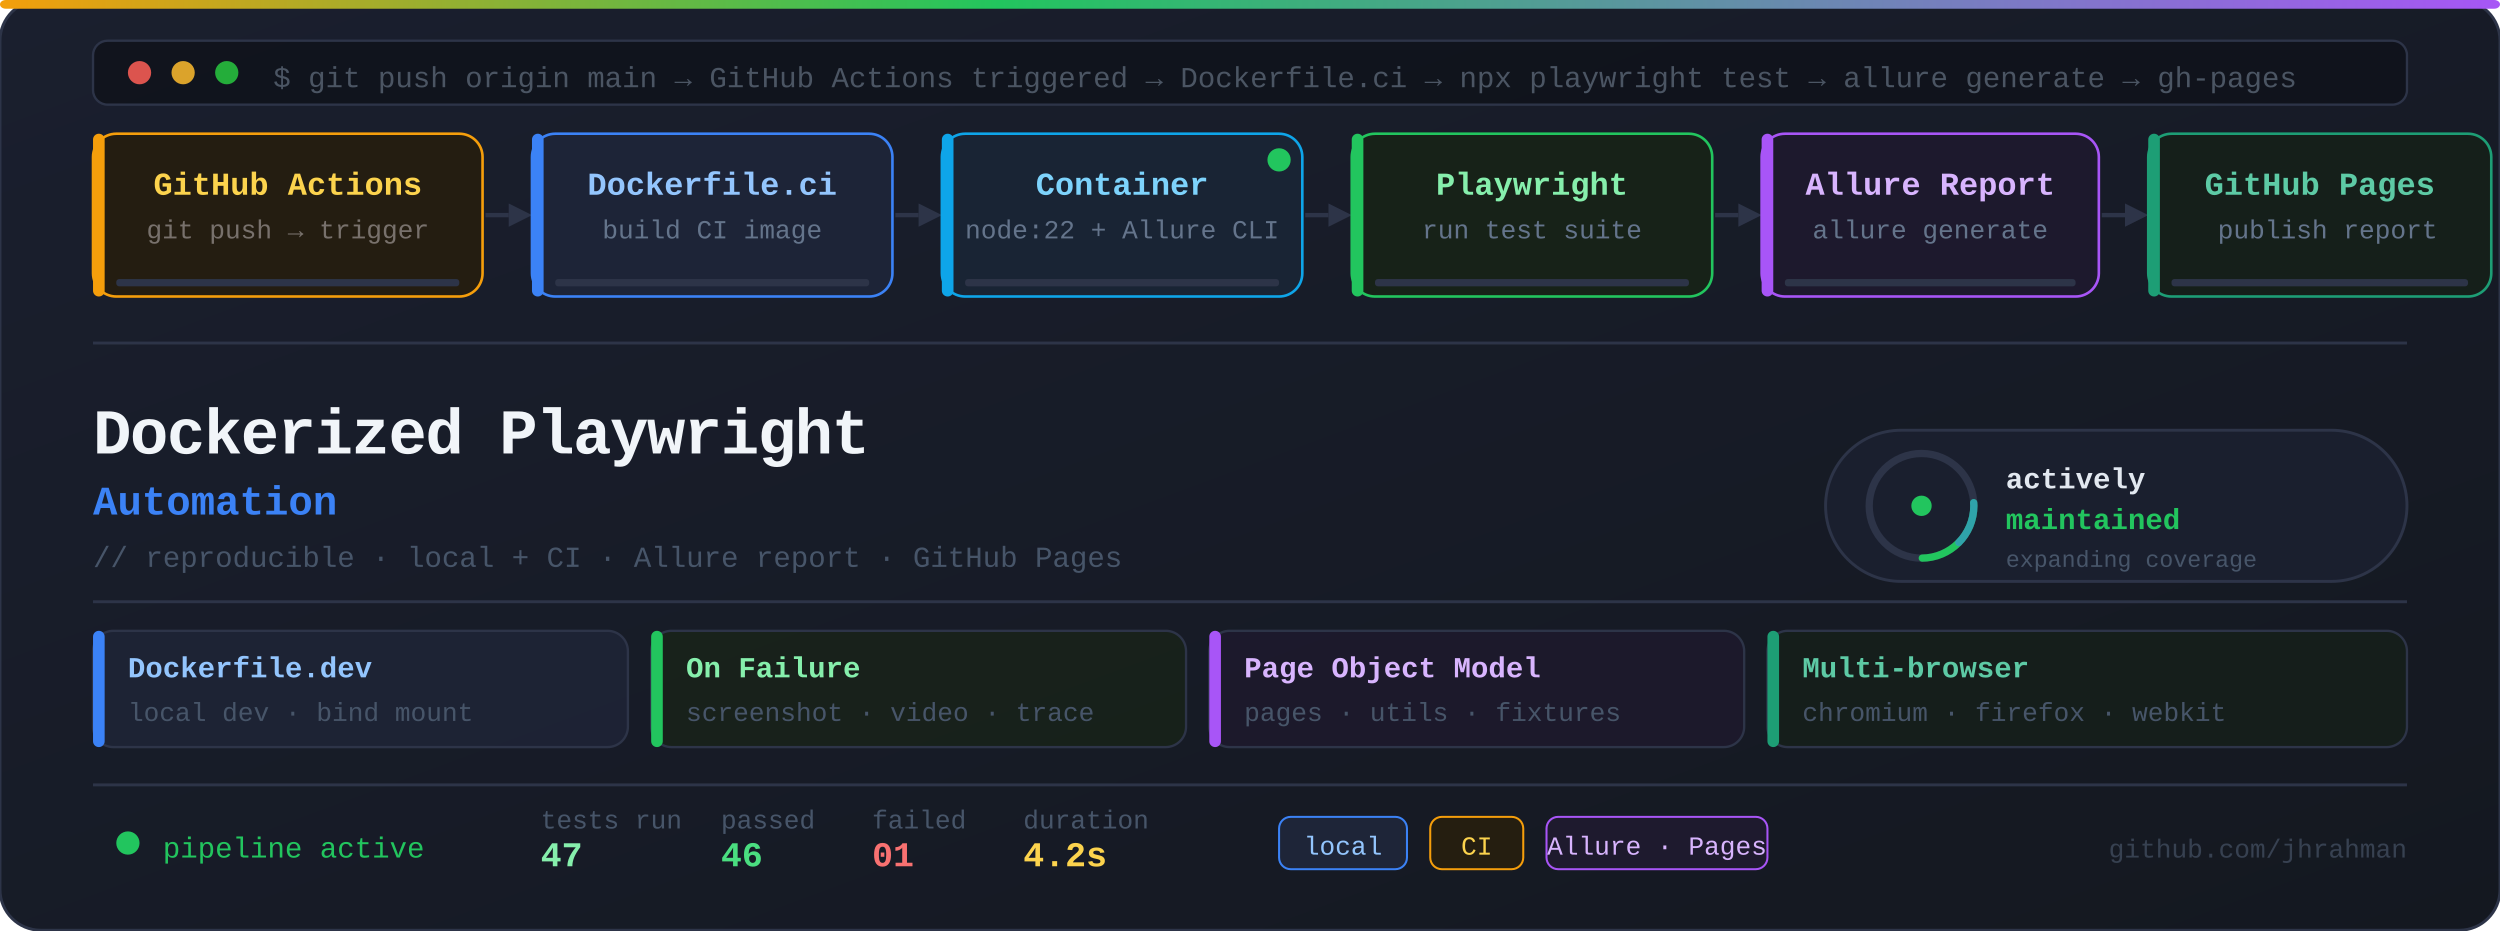
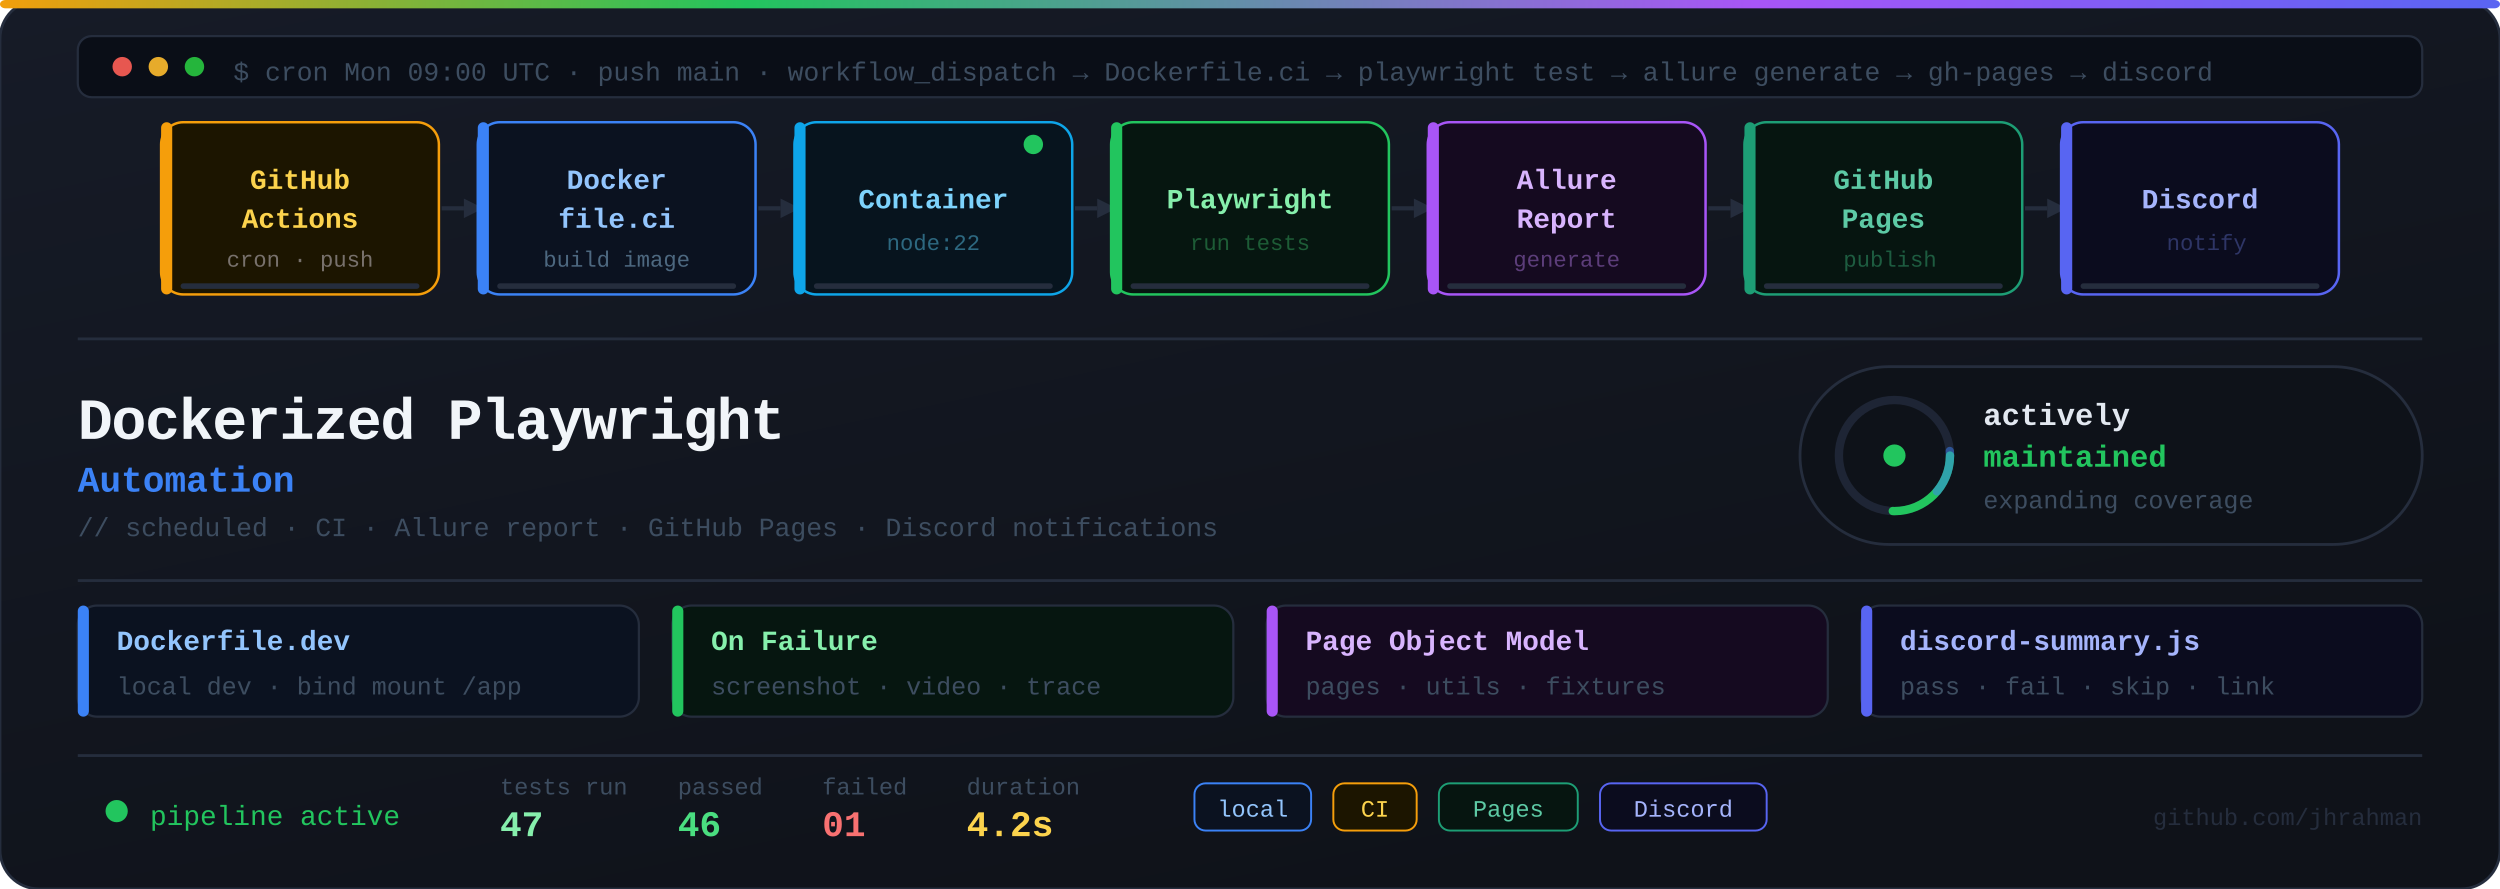
- <svg xmlns="http://www.w3.org/2000/svg" width="100%" viewBox="0 0 860 320" role="img">
+ <svg xmlns="http://www.w3.org/2000/svg" width="100%" viewBox="0 0 900 320" role="img">
  <defs>
-     <linearGradient id="bg" x1="0" y1="0" x2="1" y2="1">
-       <stop offset="0%" stop-color="#1a1f2e" />
-       <stop offset="100%" stop-color="#141820" />
+     <linearGradient id="bg" x1="0" y1="0" x2="0.6" y2="1">
+       <stop offset="0%" stop-color="#161b27" />
+       <stop offset="100%" stop-color="#0f1219" />
    </linearGradient>
-     <linearGradient id="top-stripe" x1="0" y1="0" x2="1" y2="0">
+     <linearGradient id="stripe" x1="0" y1="0" x2="1" y2="0">
      <stop offset="0%" stop-color="#f59e0b" />
-       <stop offset="40%" stop-color="#22c55e" />
-       <stop offset="100%" stop-color="#a855f7" />
+       <stop offset="30%" stop-color="#22c55e" />
+       <stop offset="70%" stop-color="#a855f7" />
+       <stop offset="100%" stop-color="#5865f2" />
    </linearGradient>
  </defs>
-   <rect width="860" height="320" rx="14" fill="url(#bg)" />
-   <rect width="860" height="320" rx="14" fill="none" stroke="#2d3448" stroke-width="1" />
-   <rect x="0" y="0" width="860" height="3" rx="2" fill="url(#top-stripe)" />
-   <rect x="32" y="14" width="796" height="22" rx="5" fill="#0d1117" fill-opacity="0.7" stroke="#2d3448" stroke-width="0.8" />
-   <circle cx="48" cy="25" r="4" fill="#ff5f57" opacity="0.85" />
-   <circle cx="63" cy="25" r="4" fill="#febc2e" opacity="0.85" />
-   <circle cx="78" cy="25" r="4" fill="#28c840" opacity="0.85" />
-   <text x="94" y="30" font-family="'Courier New',monospace" font-size="10" fill="#4b5563">$ git push origin main  →  GitHub Actions triggered  →  Dockerfile.ci  →  npx playwright test  →  allure generate  →  gh-pages</text>
-   <rect x="32" y="46" width="134" height="56" rx="8" fill="#251e10" fill-opacity="0.95" stroke="#f59e0b" stroke-width="0.9" />
-   <rect x="32" y="46" width="4" height="56" rx="2" fill="#f59e0b" />
-   <text x="99" y="67" font-family="'Courier New',monospace" font-size="11" font-weight="700" fill="#fcd34d" text-anchor="middle">GitHub Actions</text>
-   <text x="99" y="82" font-family="'Courier New',monospace" font-size="9" fill="#78716c" text-anchor="middle">git push → trigger</text>
-   <rect x="40" y="96" width="118" height="2.5" rx="1" fill="#2d3448" />
-   <rect x="40" y="96" width="0" height="2.5" rx="1" fill="#f59e0b">
-     <animate attributeName="width" values="0;118;118;0" keyTimes="0;0.20;0.38;1" dur="6s" repeatCount="indefinite" />
+   <rect width="900" height="320" rx="14" fill="url(#bg)" />
+   <rect width="900" height="320" rx="14" fill="none" stroke="#252d3d" stroke-width="1" />
+   <rect x="0" y="0" width="900" height="3" rx="2" fill="url(#stripe)" />
+   <rect x="28" y="13" width="844" height="22" rx="5" fill="#0a0e17" stroke="#252d3d" stroke-width="0.8" />
+   <circle cx="44" cy="24" r="3.5" fill="#ff5f57" opacity="0.9" />
+   <circle cx="57" cy="24" r="3.5" fill="#febc2e" opacity="0.9" />
+   <circle cx="70" cy="24" r="3.5" fill="#28c840" opacity="0.9" />
+   <text x="84" y="29" font-family="'Courier New',monospace" font-size="9.5" fill="#3d4d60">$ cron Mon 09:00 UTC · push main · workflow_dispatch  →  Dockerfile.ci  →  playwright test  →  allure generate  →  gh-pages  →  discord</text>
+   <rect x="58" y="44" width="100" height="62" rx="8" fill="#1c1500" stroke="#f59e0b" stroke-width="0.9" />
+   <rect x="58" y="44" width="4" height="62" rx="2" fill="#f59e0b" />
+   <text x="108" y="68" font-family="'Courier New',monospace" font-size="10" font-weight="700" fill="#fcd34d" text-anchor="middle">GitHub</text>
+   <text x="108" y="82" font-family="'Courier New',monospace" font-size="10" font-weight="700" fill="#fcd34d" text-anchor="middle">Actions</text>
+   <text x="108" y="96" font-family="'Courier New',monospace" font-size="8" fill="#78716c" text-anchor="middle">cron · push</text>
+   <rect x="65" y="102" width="86" height="2" rx="1" fill="#252d3d" />
+   <rect x="65" y="102" width="0" height="2" rx="1" fill="#f59e0b">
+     <animate attributeName="width" values="0;86;86;0" keyTimes="0;0.18;0.32;1" dur="7s" repeatCount="indefinite" />
  </rect>
-   <line x1="167" y1="74" x2="175" y2="74" stroke="#2d3448" stroke-width="1.5" />
-   <polygon points="175,70 183,74 175,78" fill="#2d3448" />
-   <circle r="3" fill="#f59e0b" opacity="0">
-     <animateMotion path="M167,74 L180,74" dur="6s" begin="0.5s" repeatCount="indefinite" />
-     <animate attributeName="opacity" values="0;1;1;0" keyTimes="0;0.05;0.85;1" dur="6s" begin="0.5s" repeatCount="indefinite" />
+   <line x1="159" y1="75" x2="167" y2="75" stroke="#252d3d" stroke-width="1.5" />
+   <polygon points="167,71.5 174,75 167,78.5" fill="#252d3d" />
+   <circle r="2.8" fill="#f59e0b" opacity="0">
+     <animateMotion path="M159,75 L171,75" dur="7s" begin="0.4s" repeatCount="indefinite" />
+     <animate attributeName="opacity" values="0;1;1;0" keyTimes="0;0.04;0.88;1" dur="7s" begin="0.4s" repeatCount="indefinite" />
  </circle>
-   <rect x="183" y="46" width="124" height="56" rx="8" fill="#1e2538" fill-opacity="0.95" stroke="#3b82f6" stroke-width="0.9" />
-   <rect x="183" y="46" width="4" height="56" rx="2" fill="#3b82f6" />
-   <text x="245" y="67" font-family="'Courier New',monospace" font-size="11" font-weight="700" fill="#93c5fd" text-anchor="middle">Dockerfile.ci</text>
-   <text x="245" y="82" font-family="'Courier New',monospace" font-size="9" fill="#64748b" text-anchor="middle">build CI image</text>
-   <rect x="191" y="96" width="108" height="2.5" rx="1" fill="#2d3448" />
-   <rect x="191" y="96" width="0" height="2.5" rx="1" fill="#3b82f6">
-     <animate attributeName="width" values="0;0;108;108;0" keyTimes="0;0.16;0.38;0.52;1" dur="6s" repeatCount="indefinite" />
+   <rect x="172" y="44" width="100" height="62" rx="8" fill="#0b1220" stroke="#3b82f6" stroke-width="0.9" />
+   <rect x="172" y="44" width="4" height="62" rx="2" fill="#3b82f6" />
+   <text x="222" y="68" font-family="'Courier New',monospace" font-size="10" font-weight="700" fill="#93c5fd" text-anchor="middle">Docker</text>
+   <text x="222" y="82" font-family="'Courier New',monospace" font-size="10" font-weight="700" fill="#93c5fd" text-anchor="middle">file.ci</text>
+   <text x="222" y="96" font-family="'Courier New',monospace" font-size="8" fill="#4d6880" text-anchor="middle">build image</text>
+   <rect x="179" y="102" width="86" height="2" rx="1" fill="#252d3d" />
+   <rect x="179" y="102" width="0" height="2" rx="1" fill="#3b82f6">
+     <animate attributeName="width" values="0;0;86;86;0" keyTimes="0;0.15;0.34;0.48;1" dur="7s" repeatCount="indefinite" />
  </rect>
-   <line x1="308" y1="74" x2="316" y2="74" stroke="#2d3448" stroke-width="1.5" />
-   <polygon points="316,70 324,74 316,78" fill="#2d3448" />
-   <circle r="3" fill="#3b82f6" opacity="0">
-     <animateMotion path="M308,74 L320,74" dur="6s" begin="1.1s" repeatCount="indefinite" />
-     <animate attributeName="opacity" values="0;1;1;0" keyTimes="0;0.05;0.85;1" dur="6s" begin="1.1s" repeatCount="indefinite" />
+   <line x1="273" y1="75" x2="281" y2="75" stroke="#252d3d" stroke-width="1.5" />
+   <polygon points="281,71.5 288,75 281,78.5" fill="#252d3d" />
+   <circle r="2.8" fill="#3b82f6" opacity="0">
+     <animateMotion path="M273,75 L285,75" dur="7s" begin="1.0s" repeatCount="indefinite" />
+     <animate attributeName="opacity" values="0;1;1;0" keyTimes="0;0.04;0.88;1" dur="7s" begin="1.0s" repeatCount="indefinite" />
  </circle>
-   <rect x="324" y="46" width="124" height="56" rx="8" fill="#1a2535" fill-opacity="0.95" stroke="#0ea5e9" stroke-width="0.9" />
-   <rect x="324" y="46" width="4" height="56" rx="2" fill="#0ea5e9" />
-   <text x="386" y="67" font-family="'Courier New',monospace" font-size="11" font-weight="700" fill="#7dd3fc" text-anchor="middle">Container</text>
-   <text x="386" y="82" font-family="'Courier New',monospace" font-size="9" fill="#64748b" text-anchor="middle">node:22 + Allure CLI</text>
-   <rect x="332" y="96" width="108" height="2.5" rx="1" fill="#2d3448" />
-   <rect x="332" y="96" width="0" height="2.5" rx="1" fill="#0ea5e9">
-     <animate attributeName="width" values="0;0;0;108;108;0" keyTimes="0;0.30;0.38;0.54;0.66;1" dur="6s" repeatCount="indefinite" />
+   <rect x="286" y="44" width="100" height="62" rx="8" fill="#07141e" stroke="#0ea5e9" stroke-width="0.9" />
+   <rect x="286" y="44" width="4" height="62" rx="2" fill="#0ea5e9" />
+   <text x="336" y="75" font-family="'Courier New',monospace" font-size="10" font-weight="700" fill="#7dd3fc" text-anchor="middle">Container</text>
+   <text x="336" y="90" font-family="'Courier New',monospace" font-size="8" fill="#2d6880" text-anchor="middle">node:22</text>
+   <circle cx="372" cy="52" r="3.5" fill="#22c55e">
+     <animate attributeName="opacity" values="1;0.1;1" dur="1.6s" repeatCount="indefinite" />
+   </circle>
+   <rect x="293" y="102" width="86" height="2" rx="1" fill="#252d3d" />
+   <rect x="293" y="102" width="0" height="2" rx="1" fill="#0ea5e9">
+     <animate attributeName="width" values="0;0;0;86;86;0" keyTimes="0;0.26;0.36;0.50;0.62;1" dur="7s" repeatCount="indefinite" />
  </rect>
-   <circle cx="440" cy="55" r="4" fill="#22c55e">
-     <animate attributeName="opacity" values="1;0.15;1" dur="1.6s" repeatCount="indefinite" />
+   <line x1="387" y1="75" x2="395" y2="75" stroke="#252d3d" stroke-width="1.5" />
+   <polygon points="395,71.5 402,75 395,78.5" fill="#252d3d" />
+   <circle r="2.8" fill="#0ea5e9" opacity="0">
+     <animateMotion path="M387,75 L399,75" dur="7s" begin="1.6s" repeatCount="indefinite" />
+     <animate attributeName="opacity" values="0;1;1;0" keyTimes="0;0.04;0.88;1" dur="7s" begin="1.6s" repeatCount="indefinite" />
  </circle>
-   <line x1="449" y1="74" x2="457" y2="74" stroke="#2d3448" stroke-width="1.5" />
-   <polygon points="457,70 465,74 457,78" fill="#2d3448" />
-   <circle r="3" fill="#0ea5e9" opacity="0">
-     <animateMotion path="M449,74 L461,74" dur="6s" begin="1.7s" repeatCount="indefinite" />
-     <animate attributeName="opacity" values="0;1;1;0" keyTimes="0;0.05;0.85;1" dur="6s" begin="1.7s" repeatCount="indefinite" />
+   <rect x="400" y="44" width="100" height="62" rx="8" fill="#061610" stroke="#22c55e" stroke-width="0.9" />
+   <rect x="400" y="44" width="4" height="62" rx="2" fill="#22c55e" />
+   <text x="450" y="75" font-family="'Courier New',monospace" font-size="10" font-weight="700" fill="#86efac" text-anchor="middle">Playwright</text>
+   <text x="450" y="90" font-family="'Courier New',monospace" font-size="8" fill="#1d5c36" text-anchor="middle">run tests</text>
+   <rect x="407" y="102" width="86" height="2" rx="1" fill="#252d3d" />
+   <rect x="407" y="102" width="0" height="2" rx="1" fill="#22c55e">
+     <animate attributeName="width" values="0;0;0;0;86;86;0" keyTimes="0;0.38;0.46;0.54;0.66;0.78;1" dur="7s" repeatCount="indefinite" />
+   </rect>
+   <line x1="501" y1="75" x2="509" y2="75" stroke="#252d3d" stroke-width="1.5" />
+   <polygon points="509,71.5 516,75 509,78.5" fill="#252d3d" />
+   <circle r="2.8" fill="#22c55e" opacity="0">
+     <animateMotion path="M501,75 L513,75" dur="7s" begin="2.2s" repeatCount="indefinite" />
+     <animate attributeName="opacity" values="0;1;1;0" keyTimes="0;0.04;0.88;1" dur="7s" begin="2.2s" repeatCount="indefinite" />
  </circle>
-   <rect x="465" y="46" width="124" height="56" rx="8" fill="#182318" fill-opacity="0.95" stroke="#22c55e" stroke-width="0.9" />
-   <rect x="465" y="46" width="4" height="56" rx="2" fill="#22c55e" />
-   <text x="527" y="67" font-family="'Courier New',monospace" font-size="11" font-weight="700" fill="#86efac" text-anchor="middle">Playwright</text>
-   <text x="527" y="82" font-family="'Courier New',monospace" font-size="9" fill="#64748b" text-anchor="middle">run test suite</text>
-   <rect x="473" y="96" width="108" height="2.5" rx="1" fill="#2d3448" />
-   <rect x="473" y="96" width="0" height="2.5" rx="1" fill="#22c55e">
-     <animate attributeName="width" values="0;0;0;0;108;108;0" keyTimes="0;0.40;0.48;0.56;0.70;0.82;1" dur="6s" repeatCount="indefinite" />
+   <rect x="514" y="44" width="100" height="62" rx="8" fill="#150a20" stroke="#a855f7" stroke-width="0.9" />
+   <rect x="514" y="44" width="4" height="62" rx="2" fill="#a855f7" />
+   <text x="564" y="68" font-family="'Courier New',monospace" font-size="10" font-weight="700" fill="#d8b4fe" text-anchor="middle">Allure</text>
+   <text x="564" y="82" font-family="'Courier New',monospace" font-size="10" font-weight="700" fill="#d8b4fe" text-anchor="middle">Report</text>
+   <text x="564" y="96" font-family="'Courier New',monospace" font-size="8" fill="#5c3d7a" text-anchor="middle">generate</text>
+   <rect x="521" y="102" width="86" height="2" rx="1" fill="#252d3d" />
+   <rect x="521" y="102" width="0" height="2" rx="1" fill="#a855f7">
+     <animate attributeName="width" values="0;0;0;0;0;86;86;0" keyTimes="0;0.54;0.60;0.66;0.72;0.80;0.90;1" dur="7s" repeatCount="indefinite" />
  </rect>
-   <line x1="590" y1="74" x2="598" y2="74" stroke="#2d3448" stroke-width="1.5" />
-   <polygon points="598,70 606,74 598,78" fill="#2d3448" />
-   <circle r="3" fill="#22c55e" opacity="0">
-     <animateMotion path="M590,74 L602,74" dur="6s" begin="2.3s" repeatCount="indefinite" />
-     <animate attributeName="opacity" values="0;1;1;0" keyTimes="0;0.05;0.85;1" dur="6s" begin="2.3s" repeatCount="indefinite" />
+   <line x1="615" y1="75" x2="623" y2="75" stroke="#252d3d" stroke-width="1.5" />
+   <polygon points="623,71.5 630,75 623,78.5" fill="#252d3d" />
+   <circle r="2.8" fill="#a855f7" opacity="0">
+     <animateMotion path="M615,75 L627,75" dur="7s" begin="2.8s" repeatCount="indefinite" />
+     <animate attributeName="opacity" values="0;1;1;0" keyTimes="0;0.04;0.88;1" dur="7s" begin="2.8s" repeatCount="indefinite" />
  </circle>
-   <rect x="606" y="46" width="116" height="56" rx="8" fill="#1e1a2e" fill-opacity="0.95" stroke="#a855f7" stroke-width="0.9" />
-   <rect x="606" y="46" width="4" height="56" rx="2" fill="#a855f7" />
-   <text x="664" y="67" font-family="'Courier New',monospace" font-size="11" font-weight="700" fill="#d8b4fe" text-anchor="middle">Allure Report</text>
-   <text x="664" y="82" font-family="'Courier New',monospace" font-size="9" fill="#64748b" text-anchor="middle">allure generate</text>
-   <rect x="614" y="96" width="100" height="2.5" rx="1" fill="#2d3448" />
-   <rect x="614" y="96" width="0" height="2.5" rx="1" fill="#a855f7">
-     <animate attributeName="width" values="0;0;0;0;0;100;100;0" keyTimes="0;0.58;0.65;0.70;0.76;0.84;0.92;1" dur="6s" repeatCount="indefinite" />
+   <rect x="628" y="44" width="100" height="62" rx="8" fill="#061510" stroke="#1d9e75" stroke-width="0.9" />
+   <rect x="628" y="44" width="4" height="62" rx="2" fill="#1d9e75" />
+   <text x="678" y="68" font-family="'Courier New',monospace" font-size="10" font-weight="700" fill="#5dcaa5" text-anchor="middle">GitHub</text>
+   <text x="678" y="82" font-family="'Courier New',monospace" font-size="10" font-weight="700" fill="#5dcaa5" text-anchor="middle">Pages</text>
+   <text x="678" y="96" font-family="'Courier New',monospace" font-size="8" text-anchor="middle" fill="#1d5c40">
+     <animate attributeName="fill" values="#1d5c40;#1d5c40;#5dcaa5;#5dcaa5;#1d5c40" keyTimes="0;0.82;0.88;0.96;1" dur="7s" repeatCount="indefinite" />
+     <animate attributeName="textContent" values="publish;publish;✓ live;✓ live;publish" calcMode="discrete" keyTimes="0;0.82;0.88;0.96;1" dur="7s" repeatCount="indefinite" />publish
+   </text>
+   <rect x="635" y="102" width="86" height="2" rx="1" fill="#252d3d" />
+   <rect x="635" y="102" width="0" height="2" rx="1" fill="#1d9e75">
+     <animate attributeName="width" values="0;0;0;0;0;0;86;86;0" keyTimes="0;0.66;0.72;0.76;0.80;0.84;0.90;0.96;1" dur="7s" repeatCount="indefinite" />
  </rect>
-   <line x1="723" y1="74" x2="731" y2="74" stroke="#2d3448" stroke-width="1.5" />
-   <polygon points="731,70 739,74 731,78" fill="#2d3448" />
-   <circle r="3" fill="#a855f7" opacity="0">
-     <animateMotion path="M723,74 L735,74" dur="6s" begin="2.9s" repeatCount="indefinite" />
-     <animate attributeName="opacity" values="0;1;1;0" keyTimes="0;0.05;0.85;1" dur="6s" begin="2.9s" repeatCount="indefinite" />
+   <line x1="729" y1="75" x2="737" y2="75" stroke="#252d3d" stroke-width="1.5" />
+   <polygon points="737,71.5 744,75 737,78.5" fill="#252d3d" />
+   <circle r="2.8" fill="#1d9e75" opacity="0">
+     <animateMotion path="M729,75 L741,75" dur="7s" begin="3.4s" repeatCount="indefinite" />
+     <animate attributeName="opacity" values="0;1;1;0" keyTimes="0;0.04;0.88;1" dur="7s" begin="3.4s" repeatCount="indefinite" />
  </circle>
-   <rect x="739" y="46" width="118" height="56" rx="8" fill="#16201a" fill-opacity="0.95" stroke="#1d9e75" stroke-width="0.9" />
-   <rect x="739" y="46" width="4" height="56" rx="2" fill="#1d9e75" />
-   <text x="798" y="67" font-family="'Courier New',monospace" font-size="11" font-weight="700" fill="#5DCAA5" text-anchor="middle">GitHub Pages</text>
-   <text x="798" y="82" font-family="'Courier New',monospace" font-size="9" text-anchor="middle" fill="#64748b">
-     <animate attributeName="fill" values="#64748b;#64748b;#64748b;#5DCAA5;#5DCAA5;#64748b" keyTimes="0;0.80;0.86;0.90;0.96;1" dur="6s" repeatCount="indefinite" />
-     <animate attributeName="textContent" values="publish report;publish report;publish report;✓ live at gh-pages;✓ live at gh-pages;publish report" calcMode="discrete" keyTimes="0;0.80;0.86;0.90;0.96;1" dur="6s" repeatCount="indefinite" />publish report
+   <rect x="742" y="44" width="100" height="62" rx="8" fill="#0b0c1e" stroke="#5865f2" stroke-width="0.9" />
+   <rect x="742" y="44" width="4" height="62" rx="2" fill="#5865f2" />
+   <text x="792" y="75" font-family="'Courier New',monospace" font-size="10" font-weight="700" fill="#a5b4fc" text-anchor="middle">Discord</text>
+   <text x="792" y="90" font-family="'Courier New',monospace" font-size="8" text-anchor="middle" fill="#2e3566">
+     <animate attributeName="fill" values="#2e3566;#2e3566;#a5b4fc;#a5b4fc;#2e3566" keyTimes="0;0.90;0.94;0.98;1" dur="7s" repeatCount="indefinite" />
+     <animate attributeName="textContent" values="notify;notify;✓ sent;✓ sent;notify" calcMode="discrete" keyTimes="0;0.90;0.94;0.98;1" dur="7s" repeatCount="indefinite" />notify
  </text>
-   <rect x="747" y="96" width="102" height="2.5" rx="1" fill="#2d3448" />
-   <rect x="747" y="96" width="0" height="2.5" rx="1" fill="#1d9e75">
-     <animate attributeName="width" values="0;0;0;0;0;0;102;102;0" keyTimes="0;0.68;0.74;0.78;0.82;0.86;0.92;0.97;1" dur="6s" repeatCount="indefinite" />
+   <rect x="749" y="102" width="86" height="2" rx="1" fill="#252d3d" />
+   <rect x="749" y="102" width="0" height="2" rx="1" fill="#5865f2">
+     <animate attributeName="width" values="0;0;0;0;0;0;0;86;86;0" keyTimes="0;0.72;0.78;0.82;0.86;0.88;0.90;0.94;0.98;1" dur="7s" repeatCount="indefinite" />
  </rect>
-   <line x1="32" y1="118" x2="828" y2="118" stroke="#2d3448" stroke-width="1" />
-   <text x="32" y="156" font-family="'Courier New',monospace" font-size="22" font-weight="700" fill="#f1f5f9" letter-spacing="-0.5">Dockerized Playwright</text>
-   <text x="32" y="177" font-family="'Courier New',monospace" font-size="14" font-weight="700" fill="#3b82f6">Automation</text>
-   <text x="32" y="195" font-family="'Courier New',monospace" font-size="10" fill="#475569">// reproducible · local + CI · Allure report · GitHub Pages</text>
-   <rect x="628" y="148" width="200" height="52" rx="26" fill="#1a1f2e" stroke="#2d3448" stroke-width="1" />
-   <circle cx="661" cy="174" r="18" fill="none" stroke="#2d3448" stroke-width="2.5" />
-   <circle cx="661" cy="174" r="18" fill="none" stroke="#22c55e" stroke-width="2.5" stroke-dasharray="28 84" stroke-linecap="round">
-     <animateTransform attributeName="transform" type="rotate" from="0 661 174" to="360 661 174" dur="1.8s" repeatCount="indefinite" />
+   <line x1="28" y1="122" x2="872" y2="122" stroke="#252d3d" stroke-width="1" />
+   <text x="28" y="158" font-family="'Courier New',monospace" font-size="21" font-weight="700" fill="#f1f5f9" letter-spacing="-0.5">Dockerized Playwright</text>
+   <text x="28" y="177" font-family="'Courier New',monospace" font-size="13" font-weight="700" fill="#3b82f6">Automation</text>
+   <text x="28" y="193" font-family="'Courier New',monospace" font-size="9.5" fill="#3d4d60">// scheduled · CI · Allure report · GitHub Pages · Discord notifications</text>
+   <rect x="648" y="132" width="224" height="64" rx="32" fill="#0e1219" stroke="#252d3d" stroke-width="1" />
+   <circle cx="682" cy="164" r="20" fill="none" stroke="#1e2535" stroke-width="3" />
+   <circle cx="682" cy="164" r="20" fill="none" stroke="#22c55e" stroke-width="3" stroke-dasharray="32 94" stroke-linecap="round">
+     <animateTransform attributeName="transform" type="rotate" from="0 682 164" to="360 682 164" dur="1.6s" repeatCount="indefinite" />
  </circle>
-   <circle cx="661" cy="174" r="18" fill="none" stroke="#3b82f6" stroke-width="2.5" opacity="0.5" stroke-dasharray="14 98" stroke-linecap="round">
-     <animateTransform attributeName="transform" type="rotate" from="180 661 174" to="540 661 174" dur="2.6s" repeatCount="indefinite" />
+   <circle cx="682" cy="164" r="20" fill="none" stroke="#3b82f6" stroke-width="3" stroke-dasharray="14 110" stroke-linecap="round" opacity="0.5">
+     <animateTransform attributeName="transform" type="rotate" from="200 682 164" to="-160 682 164" dur="2.8s" repeatCount="indefinite" />
  </circle>
-   <circle cx="661" cy="174" r="3.5" fill="#22c55e">
-     <animate attributeName="opacity" values="1;0.3;1" dur="1.8s" repeatCount="indefinite" />
+   <circle cx="682" cy="164" r="4" fill="#22c55e">
+     <animate attributeName="opacity" values="1;0.2;1" dur="1.6s" repeatCount="indefinite" />
  </circle>
-   <text x="690" y="168" font-family="'Courier New',monospace" font-size="10" font-weight="700" fill="#e2e8f0">actively</text>
-   <text x="690" y="182" font-family="'Courier New',monospace" font-size="10" font-weight="700" fill="#22c55e">maintained</text>
-   <text x="690" y="195" font-family="'Courier New',monospace" font-size="8" fill="#475569">expanding coverage</text>
-   <line x1="32" y1="207" x2="828" y2="207" stroke="#2d3448" stroke-width="1" />
-   <rect x="32" y="217" width="184" height="40" rx="7" fill="#1e2538" fill-opacity="0.8" stroke="#2d3448" stroke-width="0.8" />
-   <rect x="32" y="217" width="4" height="40" rx="2" fill="#3b82f6" />
-   <text x="44" y="233" font-family="'Courier New',monospace" font-size="10" font-weight="700" fill="#93c5fd">Dockerfile.dev</text>
-   <text x="44" y="248" font-family="'Courier New',monospace" font-size="9" fill="#475569">local dev · bind mount</text>
-   <rect x="224" y="217" width="184" height="40" rx="7" fill="#182318" fill-opacity="0.8" stroke="#2d3448" stroke-width="0.8" />
-   <rect x="224" y="217" width="4" height="40" rx="2" fill="#22c55e" />
-   <text x="236" y="233" font-family="'Courier New',monospace" font-size="10" font-weight="700" fill="#86efac">On Failure</text>
-   <text x="236" y="248" font-family="'Courier New',monospace" font-size="9" fill="#475569">screenshot · video · trace</text>
-   <rect x="416" y="217" width="184" height="40" rx="7" fill="#1e1a2e" fill-opacity="0.8" stroke="#2d3448" stroke-width="0.8" />
-   <rect x="416" y="217" width="4" height="40" rx="2" fill="#a855f7" />
-   <text x="428" y="233" font-family="'Courier New',monospace" font-size="10" font-weight="700" fill="#d8b4fe">Page Object Model</text>
-   <text x="428" y="248" font-family="'Courier New',monospace" font-size="9" fill="#475569">pages · utils · fixtures</text>
-   <rect x="608" y="217" width="220" height="40" rx="7" fill="#16201a" fill-opacity="0.8" stroke="#2d3448" stroke-width="0.8" />
-   <rect x="608" y="217" width="4" height="40" rx="2" fill="#1d9e75" />
-   <text x="620" y="233" font-family="'Courier New',monospace" font-size="10" font-weight="700" fill="#5DCAA5">Multi-browser</text>
-   <text x="620" y="248" font-family="'Courier New',monospace" font-size="9" fill="#475569">chromium · firefox · webkit</text>
-   <line x1="32" y1="270" x2="828" y2="270" stroke="#2d3448" stroke-width="1" />
-   <circle cx="44" cy="290" r="4" fill="#22c55e">
-     <animate attributeName="opacity" values="1;0.15;1" dur="1.8s" repeatCount="indefinite" />
+   <text x="714" y="153" font-family="'Courier New',monospace" font-size="11" font-weight="700" fill="#e2e8f0">actively</text>
+   <text x="714" y="168" font-family="'Courier New',monospace" font-size="11" font-weight="700" fill="#22c55e">maintained</text>
+   <text x="714" y="183" font-family="'Courier New',monospace" font-size="9" fill="#3d4d60">expanding coverage</text>
+   <line x1="28" y1="209" x2="872" y2="209" stroke="#252d3d" stroke-width="1" />
+   <rect x="28" y="218" width="202" height="40" rx="7" fill="#0b1220" stroke="#252d3d" stroke-width="0.8" />
+   <rect x="28" y="218" width="4" height="40" rx="2" fill="#3b82f6" />
+   <text x="42" y="234" font-family="'Courier New',monospace" font-size="10" font-weight="700" fill="#93c5fd">Dockerfile.dev</text>
+   <text x="42" y="250" font-family="'Courier New',monospace" font-size="9" fill="#3d4d60">local dev · bind mount /app</text>
+   <rect x="242" y="218" width="202" height="40" rx="7" fill="#061610" stroke="#252d3d" stroke-width="0.8" />
+   <rect x="242" y="218" width="4" height="40" rx="2" fill="#22c55e" />
+   <text x="256" y="234" font-family="'Courier New',monospace" font-size="10" font-weight="700" fill="#86efac">On Failure</text>
+   <text x="256" y="250" font-family="'Courier New',monospace" font-size="9" fill="#3d4d60">screenshot · video · trace</text>
+   <rect x="456" y="218" width="202" height="40" rx="7" fill="#150a20" stroke="#252d3d" stroke-width="0.8" />
+   <rect x="456" y="218" width="4" height="40" rx="2" fill="#a855f7" />
+   <text x="470" y="234" font-family="'Courier New',monospace" font-size="10" font-weight="700" fill="#d8b4fe">Page Object Model</text>
+   <text x="470" y="250" font-family="'Courier New',monospace" font-size="9" fill="#3d4d60">pages · utils · fixtures</text>
+   <rect x="670" y="218" width="202" height="40" rx="7" fill="#0b0c1e" stroke="#252d3d" stroke-width="0.8" />
+   <rect x="670" y="218" width="4" height="40" rx="2" fill="#5865f2" />
+   <text x="684" y="234" font-family="'Courier New',monospace" font-size="10" font-weight="700" fill="#a5b4fc">discord-summary.js</text>
+   <text x="684" y="250" font-family="'Courier New',monospace" font-size="9" fill="#3d4d60">pass · fail · skip · link</text>
+   <line x1="28" y1="272" x2="872" y2="272" stroke="#252d3d" stroke-width="1" />
+   <circle cx="42" cy="292" r="4" fill="#22c55e">
+     <animate attributeName="opacity" values="1;0.12;1" dur="1.8s" repeatCount="indefinite" />
  </circle>
-   <text x="56" y="295" font-family="'Courier New',monospace" font-size="10" fill="#22c55e">pipeline active</text>
-   <text x="186" y="285" font-family="'Courier New',monospace" font-size="9" fill="#475569">tests run</text>
-   <text x="186" y="298" font-family="'Courier New',monospace" font-size="12" font-weight="700" fill="#86efac">
-     <animate attributeName="textContent" values="00;06;13;20;28;35;42;47;47" calcMode="discrete" keyTimes="0;0.1;0.2;0.35;0.5;0.62;0.75;0.88;1" dur="6s" repeatCount="indefinite" />47
+   <text x="54" y="297" font-family="'Courier New',monospace" font-size="10" fill="#22c55e">pipeline active</text>
+   <text x="180" y="286" font-family="'Courier New',monospace" font-size="8.5" fill="#3d4d60">tests run</text>
+   <text x="180" y="301" font-family="'Courier New',monospace" font-size="13" font-weight="700" fill="#86efac">
+     <animate attributeName="textContent" values="00;06;13;21;29;36;42;47;47" calcMode="discrete" keyTimes="0;0.10;0.20;0.34;0.50;0.62;0.74;0.86;1" dur="7s" repeatCount="indefinite" />47
  </text>
-   <text x="248" y="285" font-family="'Courier New',monospace" font-size="9" fill="#475569">passed</text>
-   <text x="248" y="298" font-family="'Courier New',monospace" font-size="12" font-weight="700" fill="#4ade80">46</text>
-   <text x="300" y="285" font-family="'Courier New',monospace" font-size="9" fill="#475569">failed</text>
-   <text x="300" y="298" font-family="'Courier New',monospace" font-size="12" font-weight="700" fill="#f87171">01</text>
-   <text x="352" y="285" font-family="'Courier New',monospace" font-size="9" fill="#475569">duration</text>
-   <text x="352" y="298" font-family="'Courier New',monospace" font-size="12" font-weight="700" fill="#fcd34d">
-     <animate attributeName="textContent" values="0.0s;0.5s;1.2s;1.9s;2.6s;3.1s;3.6s;4.0s;4.2s" calcMode="discrete" keyTimes="0;0.1;0.2;0.35;0.5;0.62;0.75;0.88;1" dur="6s" repeatCount="indefinite" />4.2s
+   <text x="244" y="286" font-family="'Courier New',monospace" font-size="8.5" fill="#3d4d60">passed</text>
+   <text x="244" y="301" font-family="'Courier New',monospace" font-size="13" font-weight="700" fill="#4ade80">46</text>
+   <text x="296" y="286" font-family="'Courier New',monospace" font-size="8.5" fill="#3d4d60">failed</text>
+   <text x="296" y="301" font-family="'Courier New',monospace" font-size="13" font-weight="700" fill="#f87171">01</text>
+   <text x="348" y="286" font-family="'Courier New',monospace" font-size="8.5" fill="#3d4d60">duration</text>
+   <text x="348" y="301" font-family="'Courier New',monospace" font-size="13" font-weight="700" fill="#fcd34d">
+     <animate attributeName="textContent" values="0.0s;0.5s;1.2s;1.9s;2.6s;3.1s;3.6s;4.0s;4.2s" calcMode="discrete" keyTimes="0;0.10;0.20;0.34;0.50;0.62;0.74;0.86;1" dur="7s" repeatCount="indefinite" />4.2s
  </text>
-   <rect x="440" y="281" width="44" height="18" rx="4" fill="#1e2538" stroke="#3b82f6" stroke-width="0.7" />
-   <text x="462" y="294" font-family="'Courier New',monospace" font-size="9" fill="#93c5fd" text-anchor="middle">local</text>
-   <rect x="492" y="281" width="32" height="18" rx="4" fill="#251e10" stroke="#f59e0b" stroke-width="0.7" />
-   <text x="508" y="294" font-family="'Courier New',monospace" font-size="9" fill="#fcd34d" text-anchor="middle">CI</text>
-   <rect x="532" y="281" width="76" height="18" rx="4" fill="#1e1a2e" stroke="#a855f7" stroke-width="0.7" />
-   <text x="570" y="294" font-family="'Courier New',monospace" font-size="9" fill="#d8b4fe" text-anchor="middle">Allure · Pages</text>
-   <text x="828" y="295" font-family="'Courier New',monospace" font-size="9" fill="#374151" text-anchor="end">github.com/jhrahman</text>
+   <rect x="430" y="282" width="42" height="17" rx="4" fill="#0b1220" stroke="#3b82f6" stroke-width="0.7" />
+   <text x="451" y="294" font-family="'Courier New',monospace" font-size="8.5" fill="#93c5fd" text-anchor="middle">local</text>
+   <rect x="480" y="282" width="30" height="17" rx="4" fill="#1c1500" stroke="#f59e0b" stroke-width="0.7" />
+   <text x="495" y="294" font-family="'Courier New',monospace" font-size="8.5" fill="#fcd34d" text-anchor="middle">CI</text>
+   <rect x="518" y="282" width="50" height="17" rx="4" fill="#061510" stroke="#1d9e75" stroke-width="0.7" />
+   <text x="543" y="294" font-family="'Courier New',monospace" font-size="8.5" fill="#5dcaa5" text-anchor="middle">Pages</text>
+   <rect x="576" y="282" width="60" height="17" rx="4" fill="#0b0c1e" stroke="#5865f2" stroke-width="0.7" />
+   <text x="606" y="294" font-family="'Courier New',monospace" font-size="8.5" fill="#a5b4fc" text-anchor="middle">Discord</text>
+   <text x="872" y="297" font-family="'Courier New',monospace" font-size="8.5" fill="#252d3d" text-anchor="end">github.com/jhrahman</text>
</svg>
